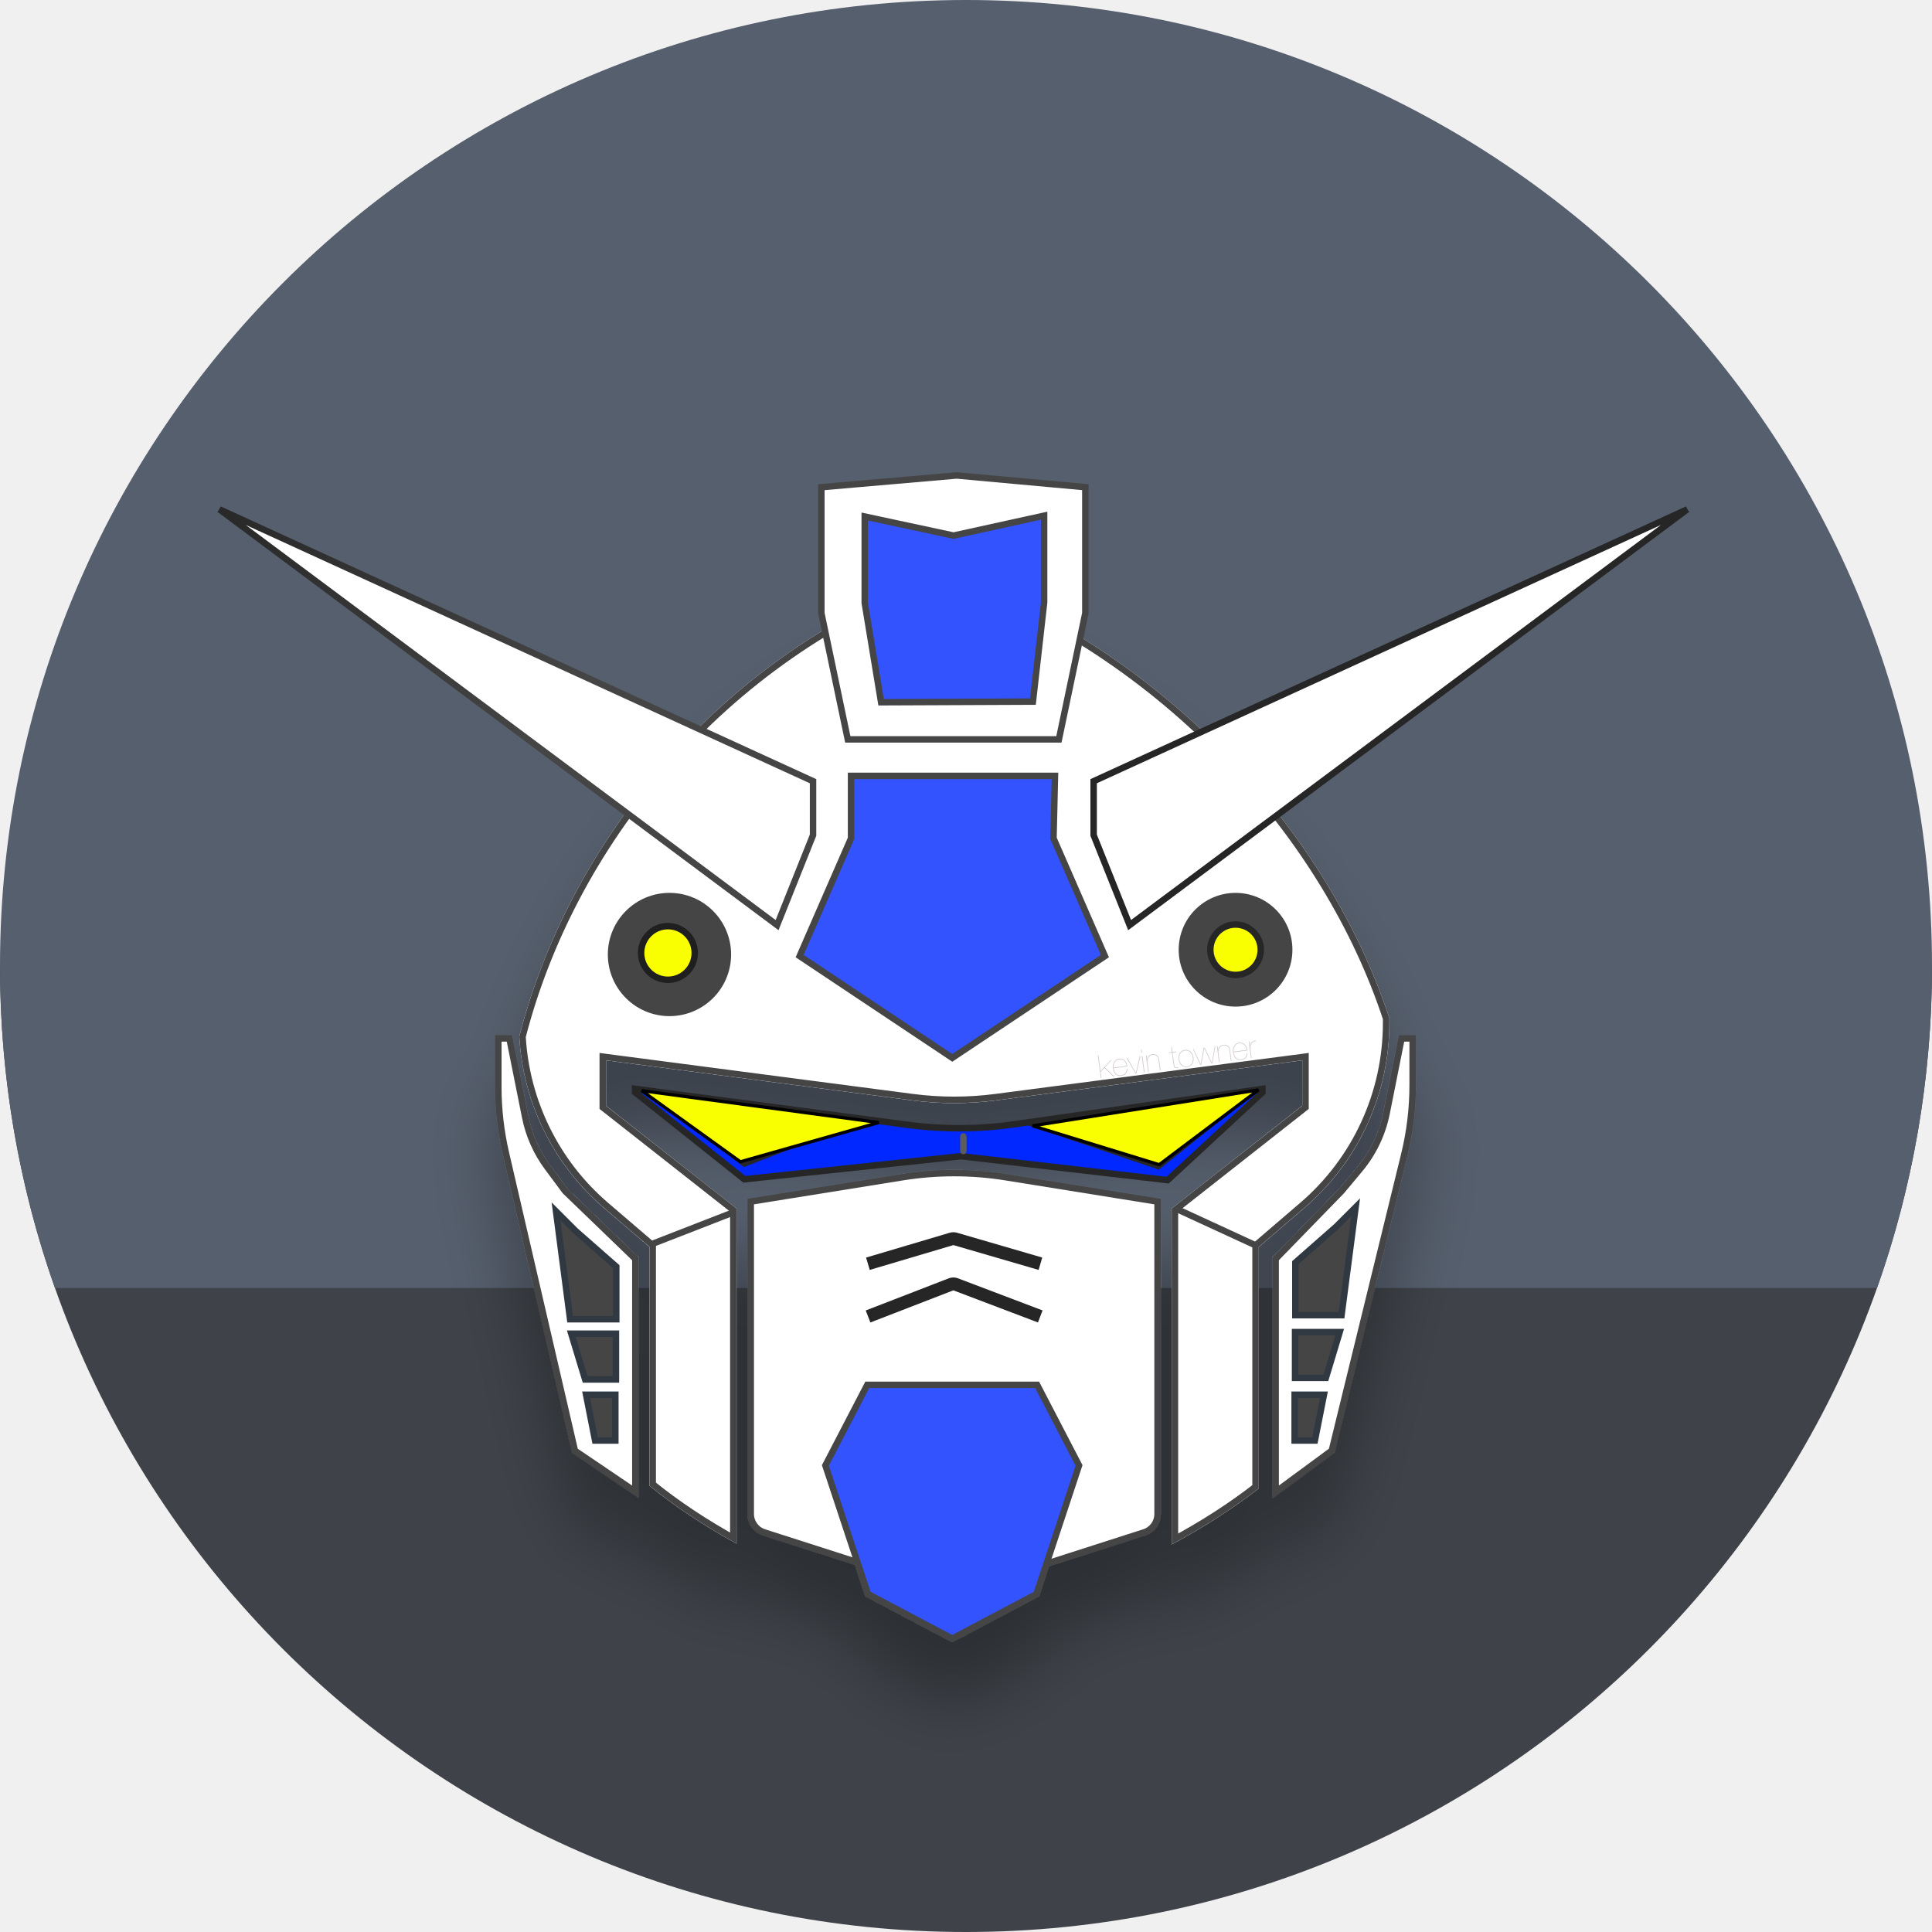
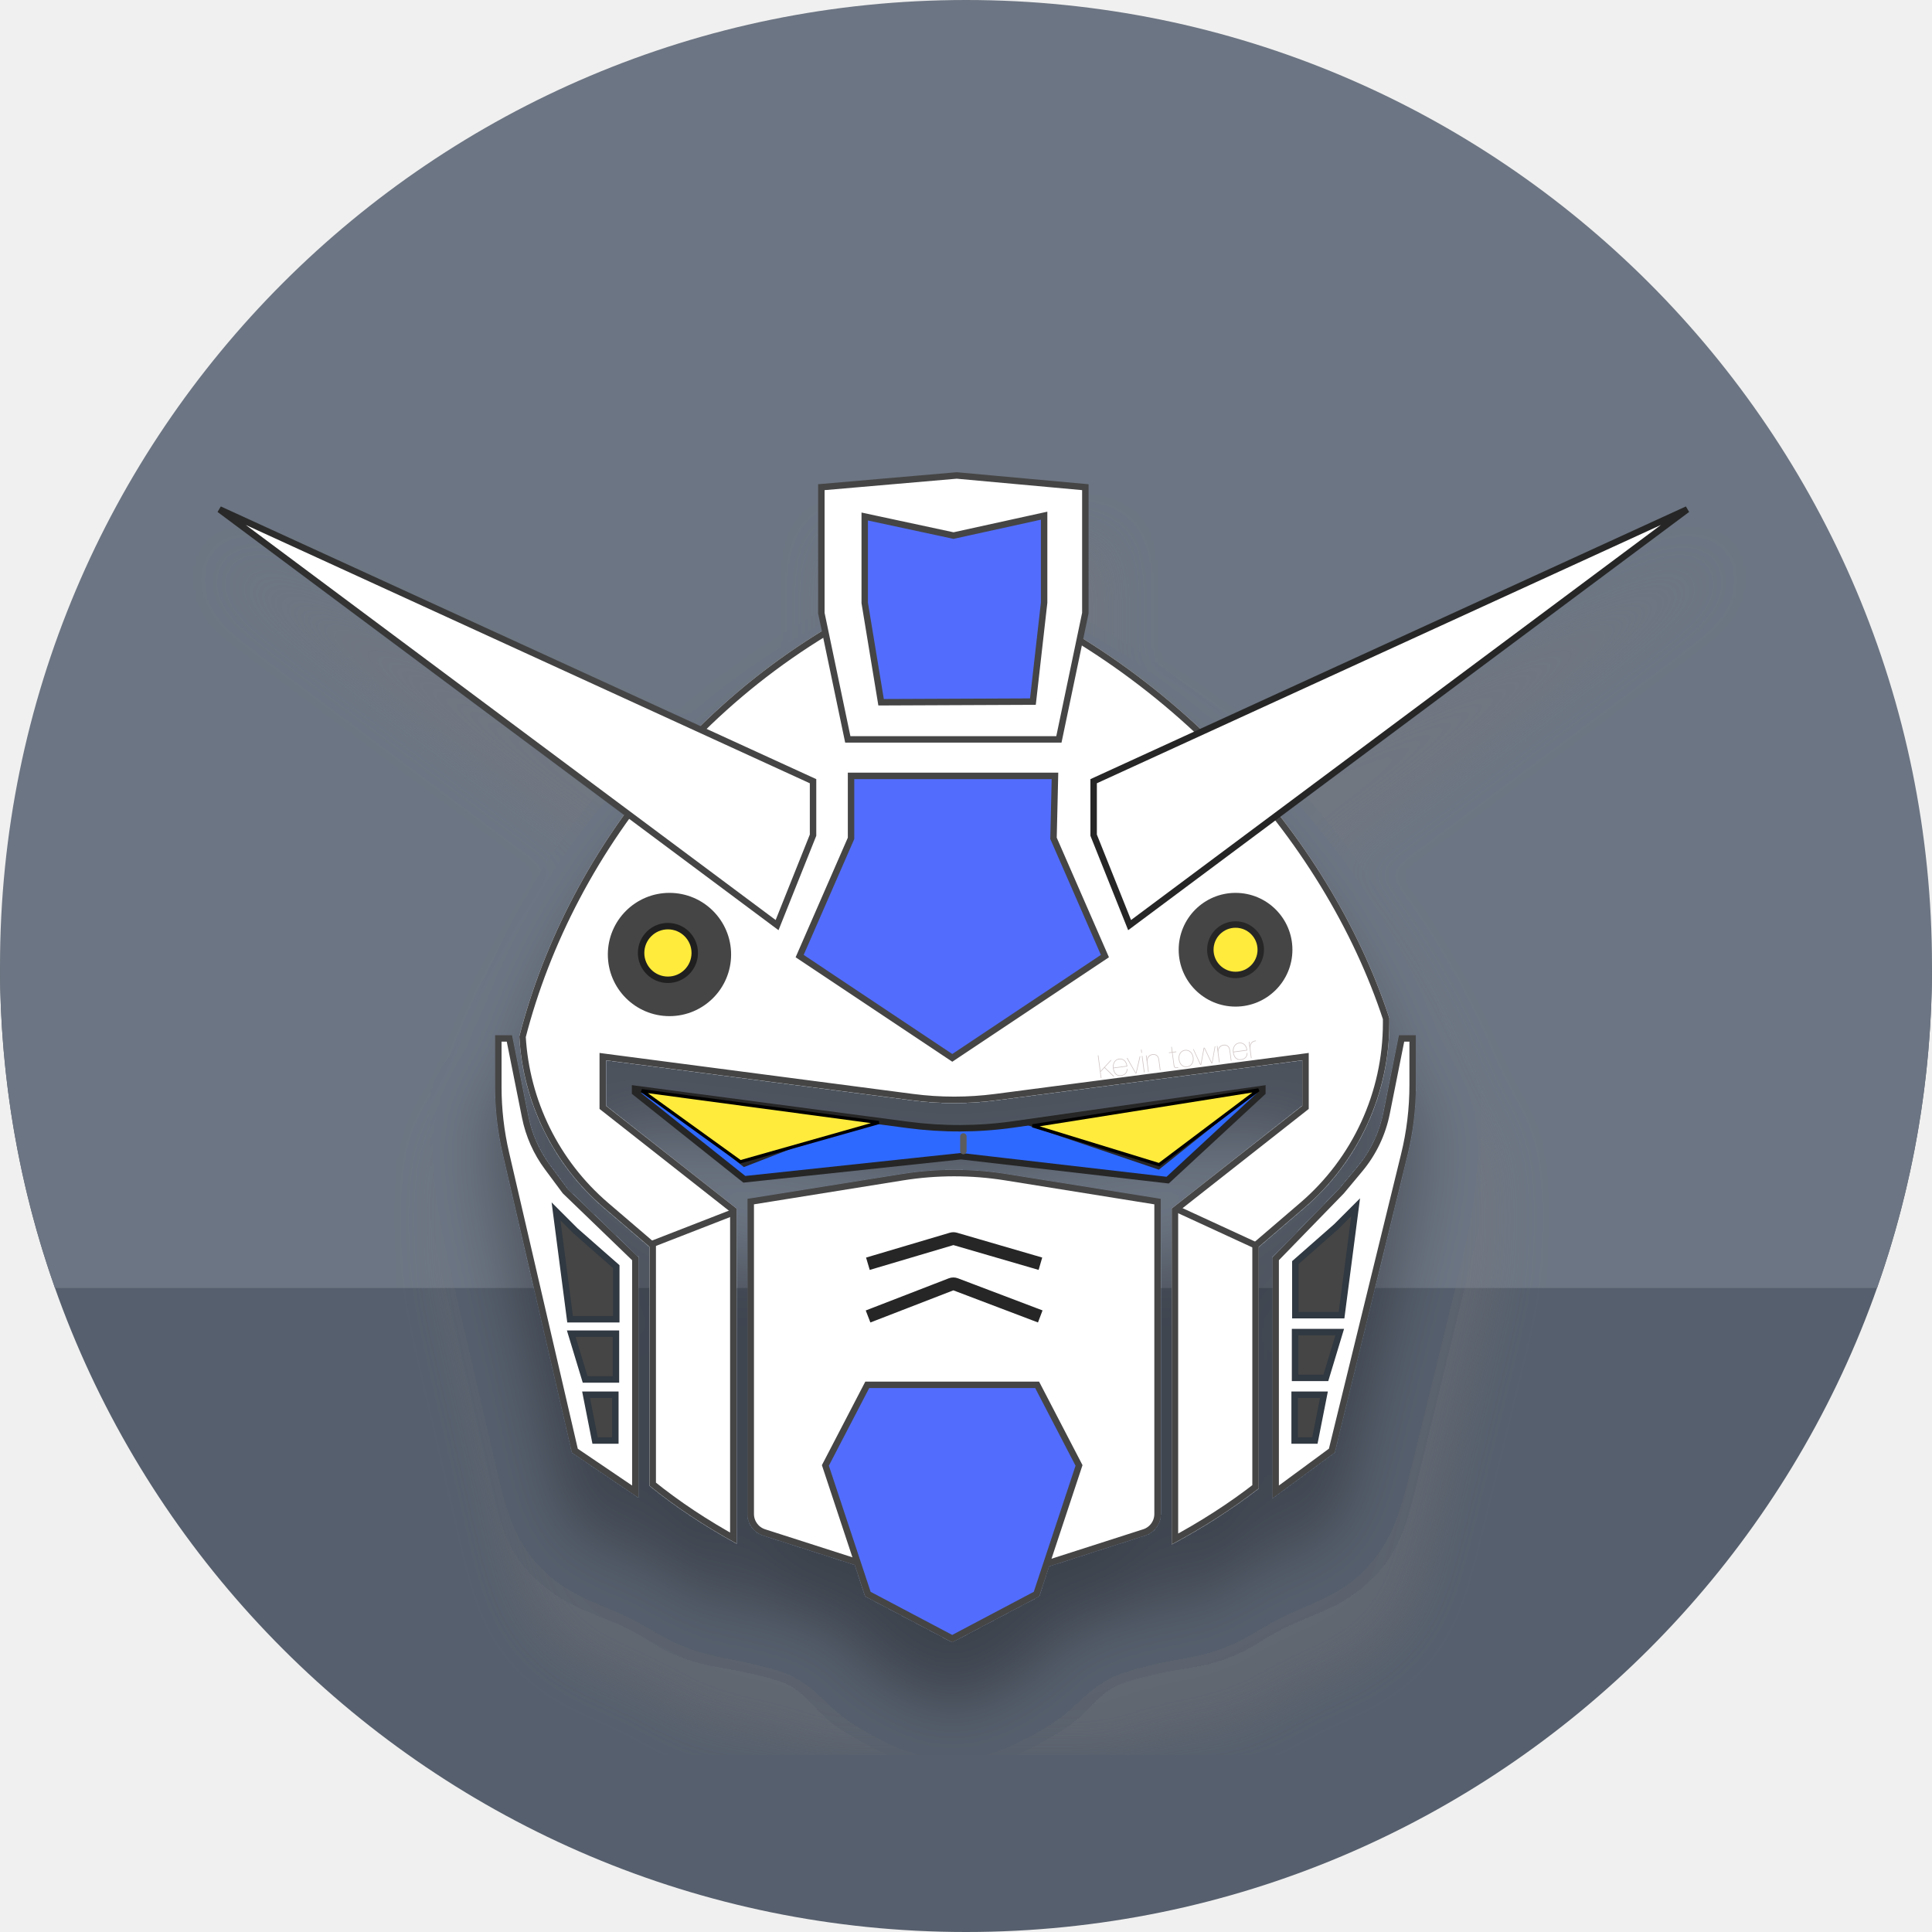
<svg xmlns="http://www.w3.org/2000/svg" width="60" height="60" viewBox="0 0 60 60" fill="none">
-   <path fill-rule="evenodd" clip-rule="evenodd" d="M30 60C46.569 60 60 46.569 60 30H0C0 46.569 13.431 60 30 60Z" fill="#3F4349" />
-   <path fill-rule="evenodd" clip-rule="evenodd" d="M58.293 40C59.398 36.872 60 33.506 60 30C60 13.431 46.569 0 30 0C13.431 0 0 13.431 0 30C0 33.506 0.602 36.872 1.707 40H58.293Z" fill="#565F6D" />
+   <path fill-rule="evenodd" clip-rule="evenodd" d="M30 60C46.569 60 60 46.569 60 30H0C0 46.569 13.431 60 30 60Z" fill="#565F6D" />
+   <path fill-rule="evenodd" clip-rule="evenodd" d="M58.293 40C59.398 36.872 60 33.506 60 30C60 13.431 46.569 0 30 0C13.431 0 0 13.431 0 30C0 33.506 0.602 36.872 1.707 40H58.293Z" fill="#6C7583" />
  <g filter="url(#filter0_d_406_2)">
-     <mask id="path-3-inside-1_406_2" fill="white">
-       <path fill-rule="evenodd" clip-rule="evenodd" d="M43.147 31.618V31.771C43.147 33.977 42.183 36.072 40.508 37.508L39.092 38.722V45.672V46.222C38.289 46.847 37.388 47.427 36.389 47.962V37.531L40.444 34.342V32.928L30.928 34.172C30.067 34.285 29.196 34.285 28.335 34.172L18.819 32.928V34.342L22.874 37.531V47.936C21.868 47.385 20.967 46.786 20.171 46.14V45.671V38.72L18.755 37.507C17.186 36.162 16.241 34.238 16.128 32.187C17.634 26.32 22.186 20.361 29.361 17.752C36.303 20.277 41.281 25.938 43.147 31.618Z" />
-     </mask>
-     <path fill-rule="evenodd" clip-rule="evenodd" d="M43.147 31.618V31.771C43.147 33.977 42.183 36.072 40.508 37.508L39.092 38.722V45.672V46.222C38.289 46.847 37.388 47.427 36.389 47.962V37.531L40.444 34.342V32.928L30.928 34.172C30.067 34.285 29.196 34.285 28.335 34.172L18.819 32.928V34.342L22.874 37.531V47.936C21.868 47.385 20.967 46.786 20.171 46.14V45.671V38.72L18.755 37.507C17.186 36.162 16.241 34.238 16.128 32.187C17.634 26.32 22.186 20.361 29.361 17.752C36.303 20.277 41.281 25.938 43.147 31.618Z" fill="white" />
-     <path d="M43.147 31.618H43.347V31.586L43.337 31.555L43.147 31.618ZM40.508 37.508L40.378 37.356L40.508 37.508ZM39.092 38.722L38.962 38.57L38.892 38.63V38.722H39.092ZM39.092 46.222L39.215 46.38L39.292 46.32V46.222H39.092ZM36.389 47.962H36.189V48.297L36.484 48.139L36.389 47.962ZM36.389 37.531L36.266 37.373L36.189 37.434V37.531H36.389ZM40.444 34.342L40.568 34.499L40.644 34.439V34.342H40.444ZM40.444 32.928H40.644V32.7L40.418 32.73L40.444 32.928ZM30.928 34.172L30.902 33.974L30.928 34.172ZM28.335 34.172L28.309 34.371L28.335 34.172ZM18.819 32.928L18.845 32.73L18.619 32.7V32.928H18.819ZM18.819 34.342H18.619V34.439L18.696 34.499L18.819 34.342ZM22.874 37.531H23.074V37.434L22.997 37.373L22.874 37.531ZM22.874 47.936L22.778 48.111L23.074 48.273V47.936H22.874ZM20.171 46.14H19.971V46.235L20.045 46.295L20.171 46.14ZM20.171 38.72H20.371V38.628L20.301 38.568L20.171 38.72ZM18.755 37.507L18.625 37.658H18.625L18.755 37.507ZM16.128 32.187L15.934 32.138L15.926 32.168L15.928 32.198L16.128 32.187ZM29.361 17.752L29.429 17.564L29.361 17.539L29.292 17.564L29.361 17.752ZM42.947 31.618V31.771H43.347V31.618H42.947ZM42.947 31.771C42.947 33.918 42.009 35.959 40.378 37.356L40.639 37.66C42.358 36.186 43.347 34.035 43.347 31.771H42.947ZM40.378 37.356L38.962 38.57L39.223 38.873L40.639 37.66L40.378 37.356ZM38.892 38.722V45.672H39.292V38.722H38.892ZM38.892 45.672V46.222H39.292V45.672H38.892ZM38.969 46.064C38.176 46.682 37.285 47.256 36.295 47.786L36.484 48.139C37.491 47.599 38.402 47.013 39.215 46.38L38.969 46.064ZM36.589 47.962V37.531H36.189V47.962H36.589ZM36.513 37.688L40.568 34.499L40.32 34.185L36.266 37.373L36.513 37.688ZM40.644 34.342V32.928H40.244V34.342H40.644ZM40.418 32.73L30.902 33.974L30.954 34.371L40.47 33.126L40.418 32.73ZM30.902 33.974C30.059 34.084 29.204 34.084 28.361 33.974L28.309 34.371C29.187 34.486 30.076 34.486 30.954 34.371L30.902 33.974ZM28.361 33.974L18.845 32.73L18.793 33.126L28.309 34.371L28.361 33.974ZM18.619 32.928V34.342H19.019V32.928H18.619ZM18.696 34.499L22.75 37.688L22.997 37.373L18.943 34.185L18.696 34.499ZM22.674 37.531V47.936H23.074V37.531H22.674ZM22.97 47.76C21.973 47.214 21.083 46.623 20.297 45.985L20.045 46.295C20.851 46.95 21.762 47.555 22.778 48.111L22.97 47.76ZM20.371 46.14V45.671H19.971V46.14H20.371ZM20.371 45.671V38.72H19.971V45.671H20.371ZM20.301 38.568L18.885 37.355L18.625 37.658L20.041 38.872L20.301 38.568ZM18.885 37.355C17.358 36.046 16.438 34.173 16.327 32.176L15.928 32.198C16.044 34.304 17.015 36.278 18.625 37.658L18.885 37.355ZM16.321 32.237C17.813 26.428 22.322 20.524 29.429 17.94L29.292 17.564C22.05 20.198 17.455 26.212 15.934 32.138L16.321 32.237ZM29.292 17.94C36.176 20.443 41.11 26.057 42.957 31.68L43.337 31.555C41.453 25.818 36.431 20.11 29.429 17.564L29.292 17.94Z" fill="#454545" mask="url(#path-3-inside-1_406_2)" />
-     <path d="M23.399 37.303L23.315 37.316V37.401V47.017C23.315 47.278 23.483 47.509 23.732 47.589L29.601 49.473L29.632 49.483L29.663 49.473L35.532 47.589C35.781 47.509 35.949 47.278 35.949 47.017V37.401V37.316L35.865 37.303L31.233 36.559C30.172 36.389 29.092 36.389 28.031 36.559L23.399 37.303Z" fill="white" stroke="#454545" stroke-width="0.2" />
-     <path d="M32.209 43.007L33.51 45.51L32.187 49.505L29.572 50.887L26.956 49.505L25.633 45.51L26.934 43.007L29.572 43.007L32.209 43.007Z" fill="#3353FF" stroke="#454545" stroke-width="0.2" />
-     <path d="M27.145 39.19L29.551 38.476C29.587 38.465 29.627 38.465 29.663 38.475L32.119 39.19" stroke="#262626" stroke-width="0.4" stroke-linecap="square" />
-     <path d="M27.145 40.812L29.536 39.886C29.582 39.869 29.633 39.868 29.679 39.886L32.119 40.812" stroke="#262626" stroke-width="0.4" stroke-linecap="square" />
-     <path d="M19.731 39.136V39.094L19.7 39.065L17.552 36.993L17.003 36.254C16.659 35.791 16.422 35.258 16.309 34.692L15.836 32.329L15.82 32.249H15.738H15.576H15.476V32.349V33.752C15.476 34.444 15.555 35.133 15.711 35.807L17.846 45.013L17.855 45.051L17.887 45.074L19.574 46.217L19.731 46.323V46.135V39.136Z" fill="white" stroke="#454545" stroke-width="0.2" />
-     <path d="M18.172 42.84L17.741 41.419H19.129V42.84H18.172Z" fill="#454545" stroke="#303841" stroke-width="0.2" />
-     <path d="M17.705 40.971L17.268 37.62L17.871 38.223L17.871 38.223L17.876 38.227L18.524 38.797L19.139 39.337V40.971H17.705Z" fill="#454545" stroke="#303841" stroke-width="0.2" />
-     <path d="M18.481 44.737L18.201 43.315H19.11V44.737H18.481Z" fill="#454545" stroke="#303841" stroke-width="0.2" />
-     <path d="M39.617 39.136V39.096L39.645 39.067L41.663 36.992L42.233 36.309C42.649 35.809 42.934 35.214 43.062 34.576L43.511 32.329L43.527 32.249H43.609H43.771H43.871V32.349V33.695C43.871 34.425 43.784 35.152 43.61 35.86L41.368 45.014L41.359 45.05L41.33 45.071L39.776 46.215L39.617 46.332V46.135V39.136Z" fill="white" stroke="#454545" stroke-width="0.2" />
-     <path d="M41.176 42.791L41.606 41.369H40.219V42.791H41.176Z" fill="#454545" stroke="#303841" stroke-width="0.2" />
-     <path d="M41.663 40.844L42.1 37.493L41.497 38.096L41.497 38.096L41.492 38.1L40.228 39.211V40.844H41.663Z" fill="#454545" stroke="#303841" stroke-width="0.2" />
-     <path d="M40.835 44.737L41.116 43.315H40.206V44.737H40.835Z" fill="#454545" stroke="#303841" stroke-width="0.2" />
+     <g filter="url(#filter1_d_406_2)">
+       <mask id="path-3-inside-1_406_2" fill="white">
+         <path fill-rule="evenodd" clip-rule="evenodd" d="M43.147 31.618V31.771C43.147 33.977 42.183 36.072 40.508 37.508L39.092 38.722V45.672V46.222C38.289 46.847 37.388 47.427 36.389 47.962V37.531L40.444 34.342V32.928L30.928 34.172C30.067 34.285 29.196 34.285 28.335 34.172L18.819 32.928V34.342L22.874 37.531V47.936C21.868 47.385 20.967 46.786 20.171 46.14V45.671V38.72L18.755 37.507C17.186 36.162 16.241 34.238 16.128 32.187C17.634 26.32 22.186 20.361 29.361 17.752C36.303 20.277 41.281 25.938 43.147 31.618Z" />
+       </mask>
+       <path fill-rule="evenodd" clip-rule="evenodd" d="M43.147 31.618V31.771C43.147 33.977 42.183 36.072 40.508 37.508L39.092 38.722V45.672V46.222C38.289 46.847 37.388 47.427 36.389 47.962V37.531L40.444 34.342V32.928L30.928 34.172C30.067 34.285 29.196 34.285 28.335 34.172L18.819 32.928V34.342L22.874 37.531V47.936C21.868 47.385 20.967 46.786 20.171 46.14V45.671V38.72L18.755 37.507C17.186 36.162 16.241 34.238 16.128 32.187C17.634 26.32 22.186 20.361 29.361 17.752C36.303 20.277 41.281 25.938 43.147 31.618Z" fill="white" />
+       <path d="M43.147 31.618H43.347V31.586L43.337 31.555L43.147 31.618ZM40.508 37.508L40.378 37.356L40.508 37.508ZM39.092 38.722L38.962 38.57L38.892 38.63V38.722H39.092ZM39.092 46.222L39.215 46.38L39.292 46.32V46.222H39.092ZM36.389 47.962H36.189V48.297L36.484 48.139L36.389 47.962ZM36.389 37.531L36.266 37.373L36.189 37.434V37.531H36.389ZM40.444 34.342L40.568 34.499L40.644 34.439V34.342H40.444ZM40.444 32.928H40.644V32.7L40.418 32.73L40.444 32.928ZM30.928 34.172L30.902 33.974L30.928 34.172ZM28.335 34.172L28.309 34.371L28.335 34.172ZM18.819 32.928L18.845 32.73L18.619 32.7V32.928H18.819ZM18.819 34.342H18.619V34.439L18.696 34.499L18.819 34.342ZM22.874 37.531H23.074V37.434L22.997 37.373L22.874 37.531ZM22.874 47.936L22.778 48.111L23.074 48.273V47.936H22.874ZM20.171 46.14H19.971V46.235L20.045 46.295L20.171 46.14ZM20.171 38.72H20.371V38.628L20.301 38.568L20.171 38.72ZM18.755 37.507L18.625 37.658H18.625L18.755 37.507ZM16.128 32.187L15.934 32.138L15.926 32.168L15.928 32.198L16.128 32.187ZM29.361 17.752L29.429 17.564L29.361 17.539L29.292 17.564L29.361 17.752ZM42.947 31.618V31.771H43.347V31.618H42.947ZM42.947 31.771C42.947 33.918 42.009 35.959 40.378 37.356L40.639 37.66C42.358 36.186 43.347 34.035 43.347 31.771H42.947ZM40.378 37.356L38.962 38.57L39.223 38.873L40.639 37.66L40.378 37.356ZM38.892 38.722V45.672H39.292V38.722H38.892ZM38.892 45.672V46.222H39.292V45.672H38.892ZM38.969 46.064C38.176 46.682 37.285 47.256 36.295 47.786L36.484 48.139C37.491 47.599 38.402 47.013 39.215 46.38L38.969 46.064ZM36.589 47.962V37.531H36.189V47.962H36.589ZM36.513 37.688L40.568 34.499L40.32 34.185L36.266 37.373L36.513 37.688ZM40.644 34.342V32.928H40.244V34.342H40.644ZM40.418 32.73L30.902 33.974L30.954 34.371L40.47 33.126L40.418 32.73ZM30.902 33.974C30.059 34.084 29.204 34.084 28.361 33.974L28.309 34.371C29.187 34.486 30.076 34.486 30.954 34.371L30.902 33.974ZM28.361 33.974L18.845 32.73L18.793 33.126L28.309 34.371L28.361 33.974ZM18.619 32.928V34.342H19.019V32.928H18.619ZM18.696 34.499L22.75 37.688L22.997 37.373L18.943 34.185L18.696 34.499ZM22.674 37.531V47.936H23.074V37.531H22.674ZM22.97 47.76C21.973 47.214 21.083 46.623 20.297 45.985L20.045 46.295C20.851 46.95 21.762 47.555 22.778 48.111L22.97 47.76ZM20.371 46.14V45.671H19.971V46.14H20.371ZM20.371 45.671V38.72H19.971V45.671H20.371ZM20.301 38.568L18.885 37.355L18.625 37.658L20.041 38.872L20.301 38.568ZM18.885 37.355C17.358 36.046 16.438 34.173 16.327 32.176L15.928 32.198C16.044 34.304 17.015 36.278 18.625 37.658L18.885 37.355ZM16.321 32.237C17.813 26.428 22.322 20.524 29.429 17.94L29.292 17.564C22.05 20.198 17.455 26.212 15.934 32.138L16.321 32.237ZM29.292 17.94C36.176 20.443 41.11 26.057 42.957 31.68L43.337 31.555C41.453 25.818 36.431 20.11 29.429 17.564L29.292 17.94Z" fill="#454545" mask="url(#path-3-inside-1_406_2)" />
+       <path d="M23.399 37.303L23.315 37.316V37.401V47.017C23.315 47.278 23.483 47.509 23.732 47.589L29.601 49.473L29.632 49.483L29.663 49.473L35.532 47.589C35.781 47.509 35.949 47.278 35.949 47.017V37.401V37.316L35.865 37.303L31.233 36.559C30.172 36.389 29.092 36.389 28.031 36.559L23.399 37.303Z" fill="white" stroke="#454545" stroke-width="0.2" />
+       <path d="M32.209 43.007L33.51 45.51L32.187 49.505L29.572 50.887L26.956 49.505L25.633 45.51L26.934 43.007L29.572 43.007L32.209 43.007Z" fill="#526DFD" stroke="#454545" stroke-width="0.2" />
+       <path d="M27.145 39.19L29.551 38.476C29.587 38.465 29.627 38.465 29.663 38.475L32.119 39.19" stroke="#262626" stroke-width="0.4" stroke-linecap="square" />
+       <path d="M27.145 40.812L29.536 39.886C29.582 39.869 29.633 39.868 29.679 39.886L32.119 40.812" stroke="#262626" stroke-width="0.4" stroke-linecap="square" />
+       <path d="M19.731 39.136V39.094L19.7 39.065L17.552 36.993L17.003 36.254C16.659 35.791 16.422 35.258 16.309 34.692L15.836 32.329L15.82 32.249H15.738H15.576H15.476V32.349V33.752C15.476 34.444 15.555 35.133 15.711 35.807L17.846 45.013L17.855 45.051L17.887 45.074L19.574 46.217L19.731 46.323V46.135V39.136Z" fill="white" stroke="#454545" stroke-width="0.2" />
+       <path d="M18.172 42.84L17.741 41.419H19.129V42.84H18.172Z" fill="#454545" stroke="#303841" stroke-width="0.2" />
+       <path d="M17.705 40.971L17.268 37.62L17.871 38.223L17.871 38.223L17.876 38.227L18.524 38.797L19.139 39.337V40.971H17.705Z" fill="#454545" stroke="#303841" stroke-width="0.2" />
+       <path d="M18.481 44.737L18.201 43.315H19.11V44.737H18.481Z" fill="#454545" stroke="#303841" stroke-width="0.2" />
+       <path d="M39.617 39.136V39.096L39.645 39.067L41.663 36.992L42.233 36.309C42.649 35.809 42.934 35.214 43.062 34.576L43.511 32.329L43.527 32.249H43.609H43.771H43.871V32.349V33.695C43.871 34.425 43.784 35.152 43.61 35.86L41.368 45.014L41.359 45.05L41.33 45.071L39.776 46.215L39.617 46.332V46.135V39.136Z" fill="white" stroke="#454545" stroke-width="0.2" />
+       <path d="M41.176 42.791L41.606 41.369H40.219V42.791H41.176Z" fill="#454545" stroke="#303841" stroke-width="0.2" />
+       <path d="M41.663 40.844L42.1 37.493L41.497 38.096L41.497 38.096L41.492 38.1L40.228 39.211V40.844H41.663Z" fill="#454545" stroke="#303841" stroke-width="0.2" />
+       <path d="M40.835 44.737L41.116 43.315H40.206V44.737H40.835Z" fill="#454545" stroke="#303841" stroke-width="0.2" />
+     </g>
+     <circle cx="20.791" cy="29.643" r="1.914" fill="#454545" />
+     <circle cx="20.743" cy="29.595" r="0.833" fill="#FFEB3B" stroke="#1F1F1F" stroke-width="0.2" />
+     <circle cx="38.371" cy="29.495" r="1.766" fill="#454545" />
+     <circle cx="38.371" cy="29.495" r="0.783" fill="#FFEB3B" stroke="#262626" stroke-width="0.2" />
+     <path d="M29.855 35.908L29.844 35.907L29.833 35.908L23.116 36.624L19.723 33.922V33.814L28.194 34.934C29.289 35.079 30.398 35.074 31.491 34.917L39.204 33.816L39.204 33.927L36.262 36.65L29.855 35.908Z" fill="#2E69FF" stroke="#262626" stroke-width="0.2" />
+     <path d="M20.021 33.794L27.019 34.727L23.102 36.245L20.021 33.794Z" fill="#262626" />
+     <path d="M39.234 33.727L31.806 34.908L35.989 36.325L39.234 33.727Z" fill="#262626" />
+     <path d="M22.992 36.08L19.93 33.873L27.292 34.861L22.992 36.08Z" fill="#FFEB3B" stroke="black" stroke-width="0.1" />
+     <path d="M35.999 36.17L39.084 33.848L32.067 34.963L35.999 36.17Z" fill="#FFEB3B" stroke="black" stroke-width="0.1" />
+     <line x1="29.918" y1="35.293" x2="29.918" y2="35.746" stroke="#5C5C5C" stroke-width="0.2" stroke-linecap="round" />
+     <path d="M26.43 24.096L29.574 24.096L32.763 24.096L32.718 26.012L32.717 26.034L32.726 26.054L34.314 29.692L29.574 32.853L24.834 29.692L26.422 26.054L26.43 26.035V26.014V24.096Z" fill="#526DFD" stroke="#454545" stroke-width="0.2" />
+     <path d="M25.25 25.937L24.133 28.73L6.816 15.819L25.25 24.261L25.25 25.937Z" fill="white" stroke="url(#paint0_linear_406_2)" stroke-width="0.2" />
+     <path d="M33.964 25.937L35.081 28.73L52.398 15.819L33.964 24.261L33.964 25.937Z" fill="white" stroke="url(#paint1_linear_406_2)" stroke-width="0.2" />
+     <path d="M33.706 19.041L32.885 22.963H26.329L25.508 19.041V15.13L29.712 14.766L33.706 15.13V19.041Z" fill="white" stroke="#454545" stroke-width="0.2" />
+     <path d="M26.855 18.725L26.855 16.041L29.591 16.628L29.613 16.633L29.635 16.628L32.426 16.015L32.426 18.716L32.078 21.789L27.363 21.809L26.855 18.725Z" fill="#526DFD" stroke="#454545" stroke-width="0.2" stroke-linecap="round" />
+     <path d="M20.3 38.614L22.7 37.68" stroke="#454545" stroke-width="0.2" stroke-linecap="square" />
+     <path d="M38.86 38.614L36.66 37.6" stroke="#454545" stroke-width="0.2" stroke-linecap="square" />
  </g>
-   <circle cx="20.791" cy="29.643" r="1.914" fill="#454545" />
-   <circle cx="20.743" cy="29.595" r="0.833" fill="#FAFF00" stroke="#1F1F1F" stroke-width="0.2" />
-   <circle cx="38.371" cy="29.495" r="1.766" fill="#454545" />
-   <circle cx="38.371" cy="29.495" r="0.783" fill="#FAFF00" stroke="#262626" stroke-width="0.2" />
-   <path d="M29.855 35.908L29.844 35.907L29.833 35.908L23.116 36.624L19.723 33.922V33.814L28.194 34.934C29.289 35.079 30.398 35.074 31.491 34.917L39.204 33.816L39.204 33.927L36.262 36.65L29.855 35.908Z" fill="#0028FF" stroke="#262626" stroke-width="0.2" />
-   <path d="M20.021 33.794L27.019 34.727L23.102 36.245L20.021 33.794Z" fill="#262626" />
-   <path d="M39.234 33.727L31.806 34.908L35.989 36.325L39.234 33.727Z" fill="#262626" />
-   <path d="M22.992 36.08L19.93 33.873L27.292 34.861L22.992 36.08Z" fill="#FAFF00" stroke="black" stroke-width="0.1" />
-   <path d="M35.999 36.17L39.084 33.848L32.067 34.963L35.999 36.17Z" fill="#FAFF00" stroke="black" stroke-width="0.1" />
-   <line x1="29.918" y1="35.293" x2="29.918" y2="35.746" stroke="#5C5C5C" stroke-width="0.2" stroke-linecap="round" />
-   <path d="M26.43 24.096L29.574 24.096L32.763 24.096L32.718 26.012L32.717 26.034L32.726 26.054L34.314 29.692L29.574 32.853L24.834 29.692L26.422 26.054L26.43 26.035V26.014V24.096Z" fill="#3353FF" stroke="#454545" stroke-width="0.2" />
-   <path d="M25.25 25.937L24.133 28.73L6.816 15.819L25.25 24.261L25.25 25.937Z" fill="white" stroke="url(#paint0_linear_406_2)" stroke-width="0.2" />
-   <path d="M33.964 25.937L35.081 28.73L52.398 15.819L33.964 24.261L33.964 25.937Z" fill="white" stroke="url(#paint1_linear_406_2)" stroke-width="0.2" />
-   <path d="M33.706 19.041L32.885 22.963H26.329L25.508 19.041V15.13L29.712 14.766L33.706 15.13V19.041Z" fill="white" stroke="#454545" stroke-width="0.2" />
-   <path d="M26.855 18.725L26.855 16.041L29.591 16.628L29.613 16.633L29.635 16.628L32.426 16.015L32.426 18.716L32.078 21.789L27.363 21.809L26.855 18.725Z" fill="#3353FF" stroke="#454545" stroke-width="0.2" stroke-linecap="round" />
-   <path d="M20.3 38.614L22.7 37.68" stroke="#454545" stroke-width="0.2" stroke-linecap="square" />
-   <path d="M38.86 38.614L36.66 37.6" stroke="#454545" stroke-width="0.2" stroke-linecap="square" />
  <path d="M34.181 33.289L34.299 33.163L34.578 33.432L34.604 33.428L34.312 33.147L34.52 32.921L34.491 32.925L34.178 33.264L34.113 32.774L34.093 32.776L34.187 33.484L34.207 33.481L34.181 33.289ZM34.584 33.176L35.011 33.119C35.007 33.084 34.999 33.051 34.986 33.02C34.974 32.988 34.957 32.961 34.935 32.939C34.914 32.916 34.888 32.899 34.857 32.888C34.826 32.876 34.791 32.873 34.752 32.878C34.723 32.882 34.696 32.892 34.671 32.907C34.645 32.923 34.624 32.943 34.606 32.969C34.589 32.995 34.576 33.024 34.568 33.059C34.56 33.094 34.558 33.132 34.564 33.175C34.569 33.212 34.578 33.247 34.591 33.279C34.604 33.31 34.621 33.337 34.642 33.359C34.663 33.38 34.688 33.396 34.718 33.405C34.748 33.415 34.783 33.417 34.822 33.411C34.88 33.403 34.927 33.38 34.962 33.343C34.998 33.304 35.015 33.255 35.014 33.194L34.995 33.197C34.993 33.254 34.977 33.3 34.945 33.333C34.914 33.365 34.871 33.385 34.818 33.392C34.782 33.397 34.75 33.395 34.723 33.386C34.696 33.376 34.674 33.362 34.655 33.342C34.636 33.322 34.621 33.298 34.609 33.27C34.598 33.242 34.59 33.21 34.584 33.176ZM34.988 33.102L34.582 33.156C34.579 33.12 34.581 33.087 34.589 33.057C34.596 33.027 34.608 33.001 34.623 32.979C34.638 32.956 34.657 32.938 34.68 32.924C34.703 32.91 34.728 32.902 34.756 32.898C34.789 32.894 34.819 32.896 34.846 32.905C34.873 32.914 34.896 32.927 34.915 32.946C34.935 32.965 34.951 32.988 34.963 33.016C34.976 33.042 34.984 33.071 34.988 33.102ZM35.394 32.805L35.277 33.319L35.275 33.319L35.013 32.856L34.99 32.859L35.267 33.34L35.292 33.337L35.416 32.802L35.394 32.805ZM35.466 32.696L35.453 32.595L35.433 32.598L35.446 32.698L35.466 32.696ZM35.547 33.303L35.479 32.794L35.459 32.796L35.527 33.306L35.547 33.303ZM35.588 32.779L35.656 33.289L35.675 33.286L35.637 32.998C35.633 32.969 35.634 32.941 35.638 32.915C35.643 32.888 35.651 32.864 35.664 32.843C35.677 32.821 35.694 32.803 35.716 32.788C35.738 32.773 35.764 32.764 35.794 32.76C35.816 32.757 35.837 32.758 35.857 32.761C35.877 32.765 35.896 32.773 35.912 32.784C35.929 32.796 35.944 32.811 35.955 32.831C35.966 32.851 35.974 32.875 35.978 32.905L36.022 33.24L36.042 33.237L35.997 32.899C35.993 32.87 35.985 32.844 35.973 32.823C35.961 32.801 35.946 32.783 35.928 32.77C35.91 32.757 35.889 32.747 35.865 32.742C35.843 32.737 35.818 32.736 35.791 32.74C35.766 32.743 35.744 32.75 35.724 32.76C35.705 32.769 35.688 32.781 35.674 32.796C35.66 32.811 35.649 32.827 35.641 32.845C35.633 32.863 35.628 32.882 35.626 32.902L35.624 32.902L35.608 32.776L35.588 32.779ZM36.416 32.689L36.532 32.674L36.529 32.654L36.414 32.669L36.392 32.509L36.373 32.511L36.394 32.672L36.301 32.684L36.303 32.704L36.397 32.692L36.449 33.086C36.454 33.123 36.465 33.147 36.483 33.158C36.501 33.169 36.522 33.173 36.545 33.17C36.56 33.168 36.571 33.167 36.576 33.165C36.581 33.164 36.587 33.162 36.593 33.161L36.591 33.141C36.587 33.143 36.582 33.145 36.574 33.146C36.566 33.147 36.557 33.149 36.547 33.15C36.539 33.151 36.532 33.152 36.523 33.152C36.515 33.152 36.508 33.149 36.5 33.145C36.493 33.141 36.486 33.133 36.48 33.123C36.475 33.113 36.471 33.099 36.468 33.08L36.416 32.689ZM36.625 32.9C36.621 32.869 36.621 32.837 36.626 32.806C36.631 32.776 36.641 32.748 36.656 32.723C36.671 32.697 36.69 32.676 36.714 32.659C36.739 32.641 36.768 32.63 36.803 32.626C36.836 32.621 36.867 32.624 36.895 32.635C36.923 32.645 36.948 32.66 36.968 32.681C36.989 32.701 37.006 32.726 37.019 32.754C37.032 32.783 37.041 32.813 37.045 32.845C37.049 32.877 37.048 32.909 37.043 32.94C37.039 32.971 37.029 32.999 37.014 33.024C36.999 33.049 36.98 33.07 36.955 33.088C36.931 33.104 36.902 33.115 36.868 33.119C36.834 33.124 36.803 33.121 36.775 33.112C36.747 33.101 36.723 33.086 36.702 33.066C36.681 33.045 36.664 33.02 36.651 32.992C36.638 32.963 36.63 32.933 36.625 32.9ZM36.606 32.903C36.61 32.938 36.62 32.971 36.634 33.002C36.648 33.033 36.666 33.059 36.689 33.081C36.712 33.102 36.739 33.119 36.769 33.13C36.799 33.14 36.833 33.143 36.87 33.138C36.908 33.133 36.94 33.122 36.966 33.103C36.993 33.085 37.014 33.062 37.03 33.035C37.046 33.008 37.057 32.978 37.063 32.945C37.069 32.911 37.069 32.877 37.065 32.842C37.06 32.807 37.05 32.774 37.036 32.744C37.022 32.713 37.004 32.686 36.98 32.664C36.958 32.643 36.932 32.626 36.901 32.616C36.871 32.604 36.837 32.601 36.8 32.606C36.762 32.611 36.73 32.623 36.704 32.642C36.678 32.66 36.656 32.683 36.639 32.71C36.623 32.737 36.613 32.767 36.607 32.801C36.601 32.834 36.601 32.868 36.606 32.903ZM37.725 32.495L37.636 33.005L37.634 33.005L37.412 32.536L37.381 32.541L37.289 33.051L37.287 33.051L37.07 32.582L37.051 32.584L37.276 33.073L37.304 33.069L37.399 32.559L37.401 32.558L37.624 33.027L37.65 33.023L37.745 32.492L37.725 32.495ZM37.791 32.486L37.859 32.996L37.879 32.993L37.84 32.705C37.837 32.676 37.837 32.648 37.841 32.622C37.846 32.595 37.855 32.571 37.867 32.55C37.88 32.528 37.898 32.51 37.919 32.495C37.941 32.48 37.967 32.471 37.997 32.467C38.019 32.464 38.04 32.464 38.06 32.468C38.081 32.472 38.099 32.479 38.116 32.491C38.133 32.502 38.147 32.518 38.158 32.538C38.169 32.557 38.177 32.582 38.181 32.612L38.226 32.947L38.245 32.944L38.2 32.606C38.197 32.576 38.188 32.551 38.176 32.53C38.164 32.508 38.149 32.49 38.131 32.477C38.113 32.464 38.092 32.454 38.069 32.449C38.046 32.444 38.021 32.443 37.995 32.447C37.97 32.45 37.947 32.457 37.928 32.467C37.908 32.476 37.891 32.488 37.877 32.503C37.864 32.517 37.853 32.534 37.844 32.552C37.837 32.569 37.832 32.589 37.83 32.609L37.828 32.609L37.811 32.483L37.791 32.486ZM38.311 32.68L38.737 32.623C38.734 32.588 38.726 32.555 38.713 32.524C38.701 32.492 38.684 32.465 38.662 32.443C38.641 32.42 38.615 32.403 38.584 32.392C38.553 32.38 38.518 32.377 38.478 32.383C38.45 32.386 38.423 32.396 38.398 32.411C38.372 32.427 38.351 32.448 38.333 32.474C38.316 32.499 38.303 32.529 38.295 32.563C38.286 32.598 38.285 32.637 38.291 32.679C38.296 32.717 38.305 32.751 38.318 32.783C38.331 32.815 38.348 32.841 38.369 32.863C38.39 32.885 38.415 32.9 38.445 32.91C38.475 32.919 38.51 32.921 38.549 32.915C38.607 32.907 38.654 32.884 38.69 32.847C38.725 32.809 38.742 32.759 38.741 32.699L38.722 32.701C38.721 32.759 38.704 32.804 38.672 32.837C38.641 32.869 38.598 32.889 38.545 32.896C38.508 32.901 38.477 32.899 38.45 32.89C38.423 32.88 38.401 32.866 38.382 32.846C38.363 32.827 38.348 32.803 38.336 32.775C38.325 32.746 38.316 32.715 38.311 32.68ZM38.715 32.606L38.309 32.66C38.306 32.624 38.308 32.592 38.316 32.562C38.323 32.532 38.334 32.506 38.35 32.483C38.365 32.461 38.385 32.442 38.407 32.428C38.43 32.415 38.455 32.406 38.483 32.402C38.516 32.398 38.546 32.4 38.573 32.409C38.599 32.418 38.623 32.432 38.642 32.451C38.662 32.469 38.678 32.492 38.69 32.52C38.703 32.546 38.711 32.575 38.715 32.606ZM38.87 32.861L38.832 32.573C38.828 32.545 38.828 32.517 38.833 32.49C38.837 32.462 38.846 32.438 38.86 32.416C38.874 32.393 38.893 32.374 38.916 32.36C38.94 32.344 38.97 32.335 39.005 32.333L39.003 32.313C38.972 32.316 38.946 32.323 38.924 32.333C38.902 32.344 38.884 32.356 38.869 32.371C38.855 32.386 38.843 32.402 38.836 32.421C38.828 32.439 38.823 32.457 38.821 32.477L38.819 32.477L38.802 32.352L38.782 32.354L38.85 32.864L38.87 32.861Z" fill="#D1C5C5" />
  <defs>
-     <filter id="filter0_d_406_2" x="13.376" y="17.752" width="32.595" height="37.248" filterUnits="userSpaceOnUse" color-interpolation-filters="sRGB">
+     <filter id="filter0_d_406_2" x="5" y="14.665" width="50.214" height="39.835" filterUnits="userSpaceOnUse" color-interpolation-filters="sRGB">
+       <feFlood flood-opacity="0" result="BackgroundImageFix" />
+       <feColorMatrix in="SourceAlpha" type="matrix" values="0 0 0 0 0 0 0 0 0 0 0 0 0 0 0 0 0 0 127 0" result="hardAlpha" />
+       <feOffset dx="0.5" dy="2" />
+       <feGaussianBlur stdDeviation="0.75" />
+       <feComposite in2="hardAlpha" operator="out" />
+       <feColorMatrix type="matrix" values="0 0 0 0 0.483 0 0 0 0 0.483 0 0 0 0 0.483 0 0 0 0.3 0" />
+       <feBlend mode="normal" in2="BackgroundImageFix" result="effect1_dropShadow_406_2" />
+       <feBlend mode="normal" in="SourceGraphic" in2="effect1_dropShadow_406_2" result="shape" />
+     </filter>
+     <filter id="filter1_d_406_2" x="13.376" y="17.752" width="32.595" height="37.248" filterUnits="userSpaceOnUse" color-interpolation-filters="sRGB">
      <feFlood flood-opacity="0" result="BackgroundImageFix" />
      <feColorMatrix in="SourceAlpha" type="matrix" values="0 0 0 0 0 0 0 0 0 0 0 0 0 0 0 0 0 0 127 0" result="hardAlpha" />
      <feOffset dy="2" />
      <feGaussianBlur stdDeviation="1" />
      <feComposite in2="hardAlpha" operator="out" />
      <feColorMatrix type="matrix" values="0 0 0 0 0 0 0 0 0 0 0 0 0 0 0 0 0 0 0.3 0" />
      <feBlend mode="normal" in2="BackgroundImageFix" result="effect1_dropShadow_406_2" />
      <feBlend mode="normal" in="SourceGraphic" in2="effect1_dropShadow_406_2" result="shape" />
    </filter>
    <linearGradient id="paint0_linear_406_2" x1="8.724" y1="12.668" x2="24.397" y2="28.674" gradientUnits="userSpaceOnUse">
      <stop stop-color="#262626" />
      <stop offset="0.569" stop-color="#454545" />
    </linearGradient>
    <linearGradient id="paint1_linear_406_2" x1="50.49" y1="12.668" x2="34.817" y2="28.674" gradientUnits="userSpaceOnUse">
      <stop stop-color="#262626" />
      <stop offset="0.392" stop-color="#262626" />
    </linearGradient>
  </defs>
</svg>
